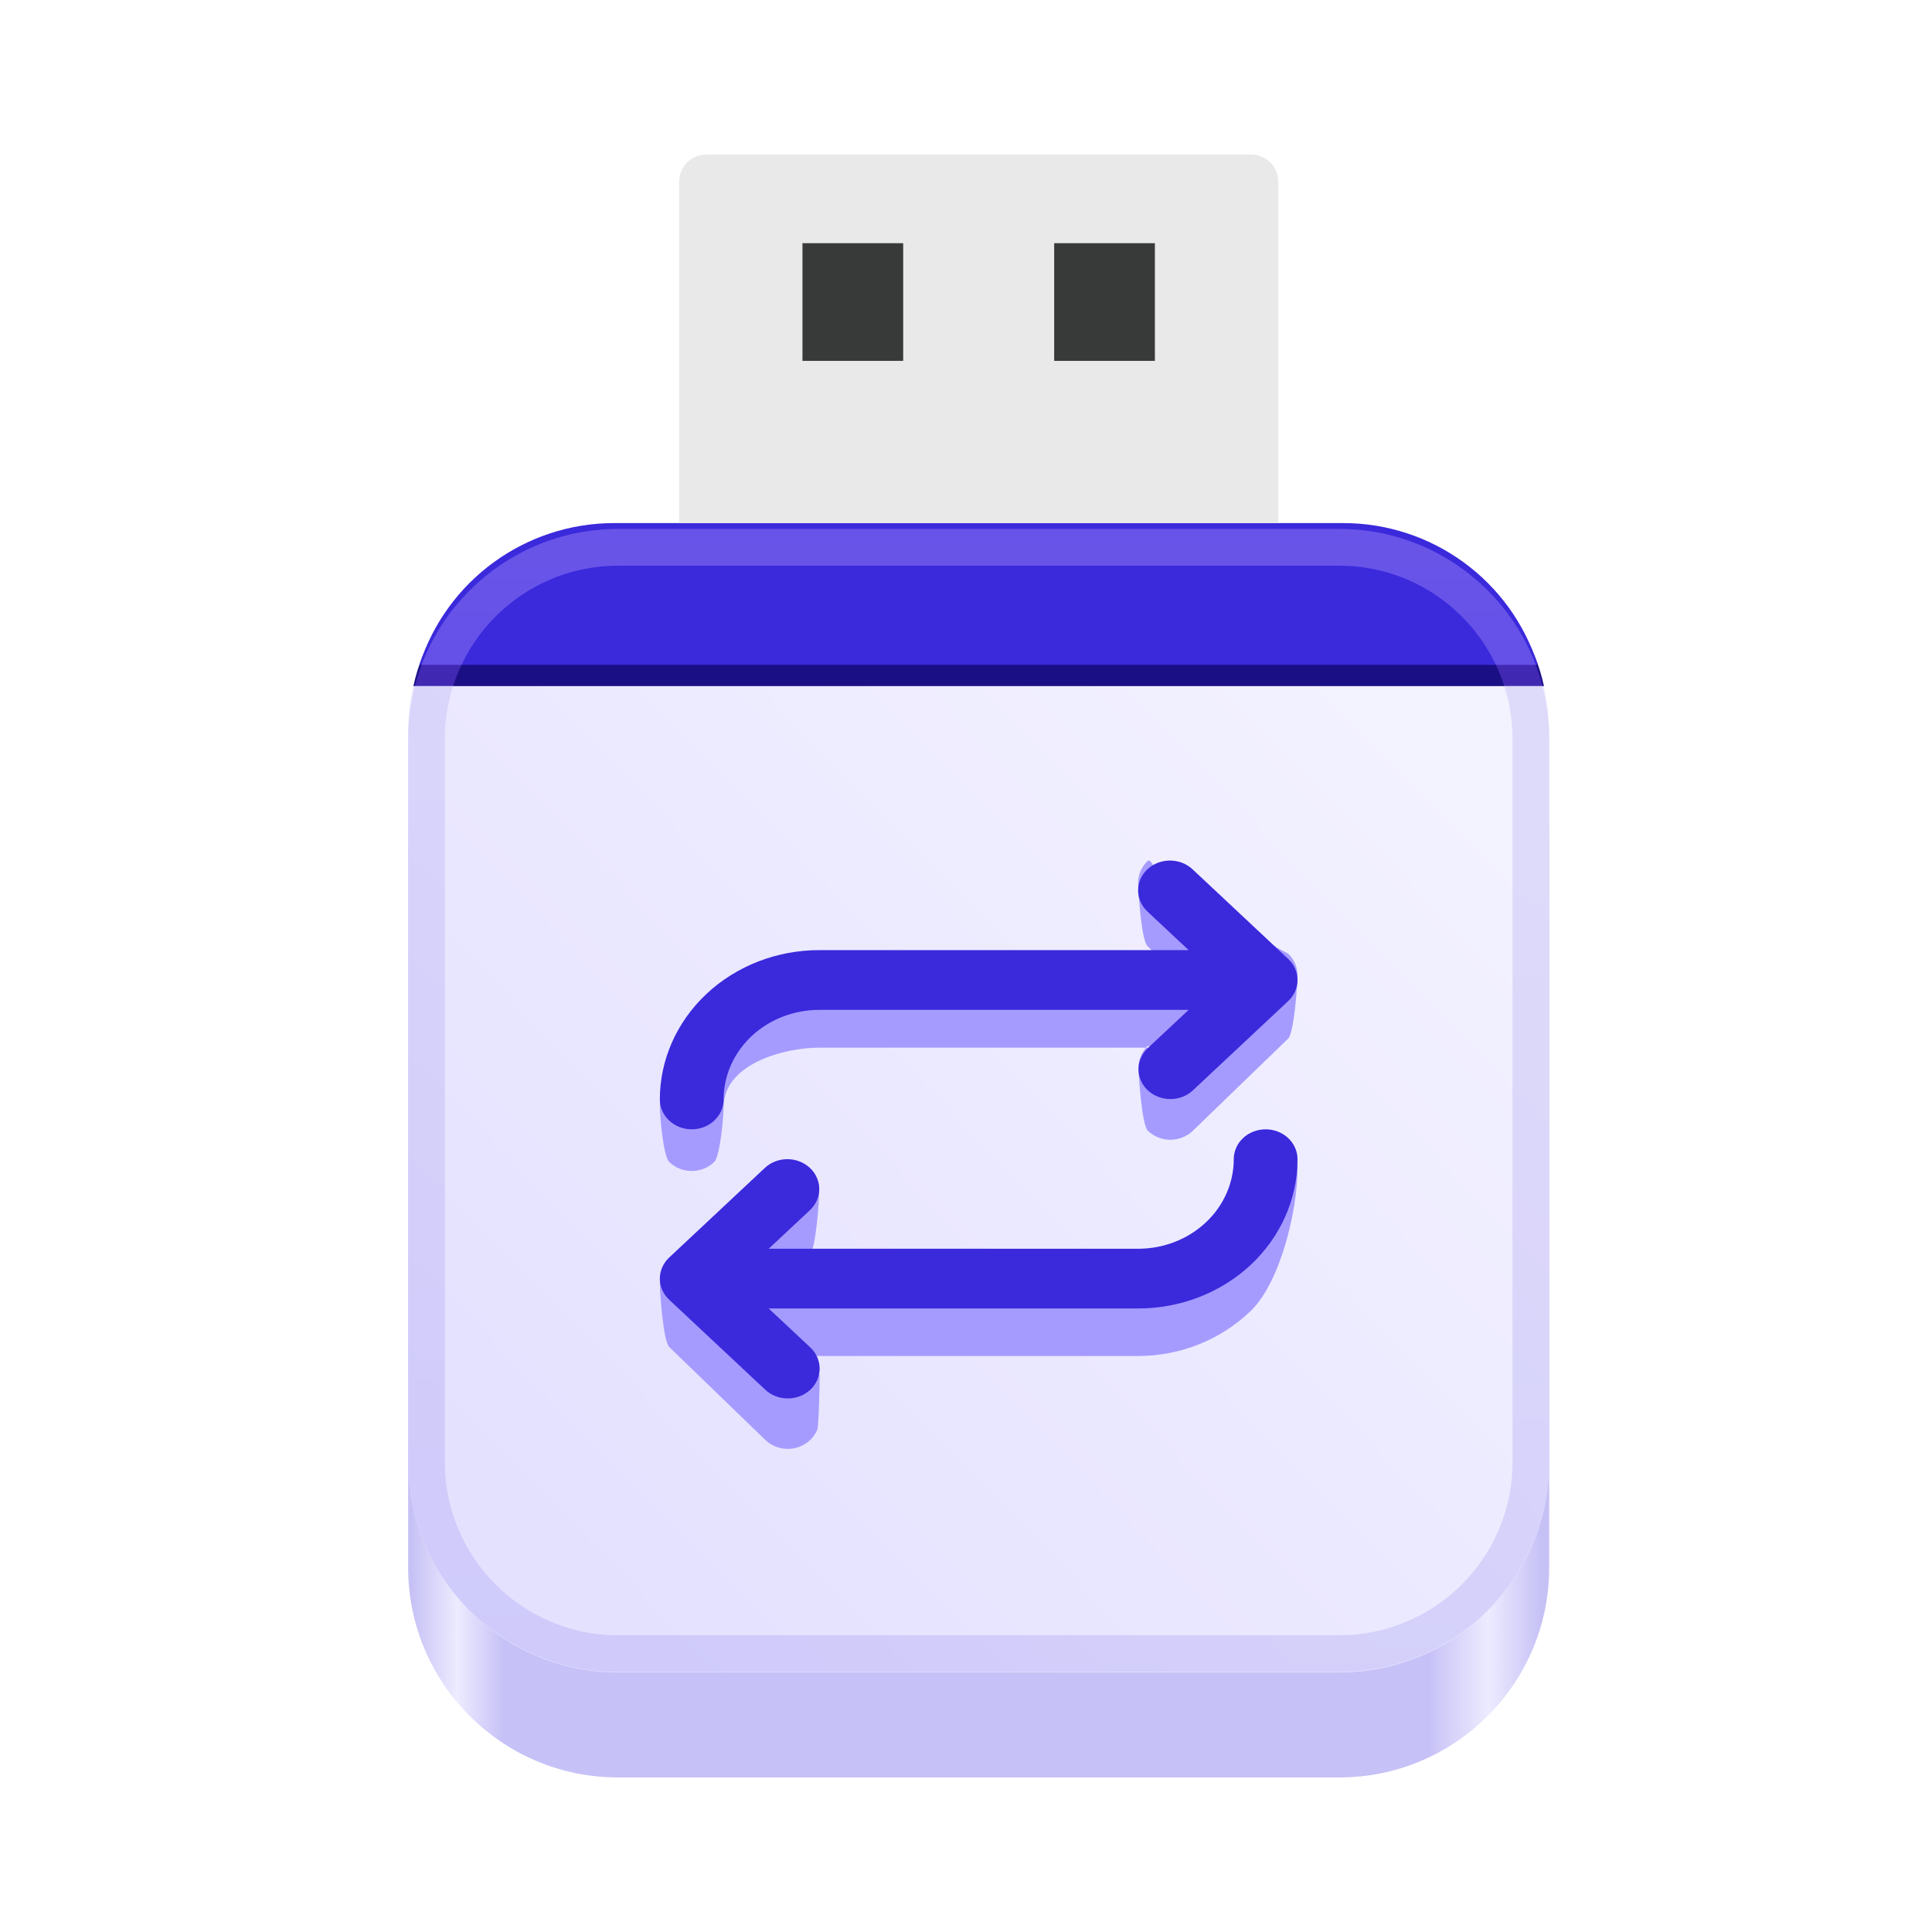
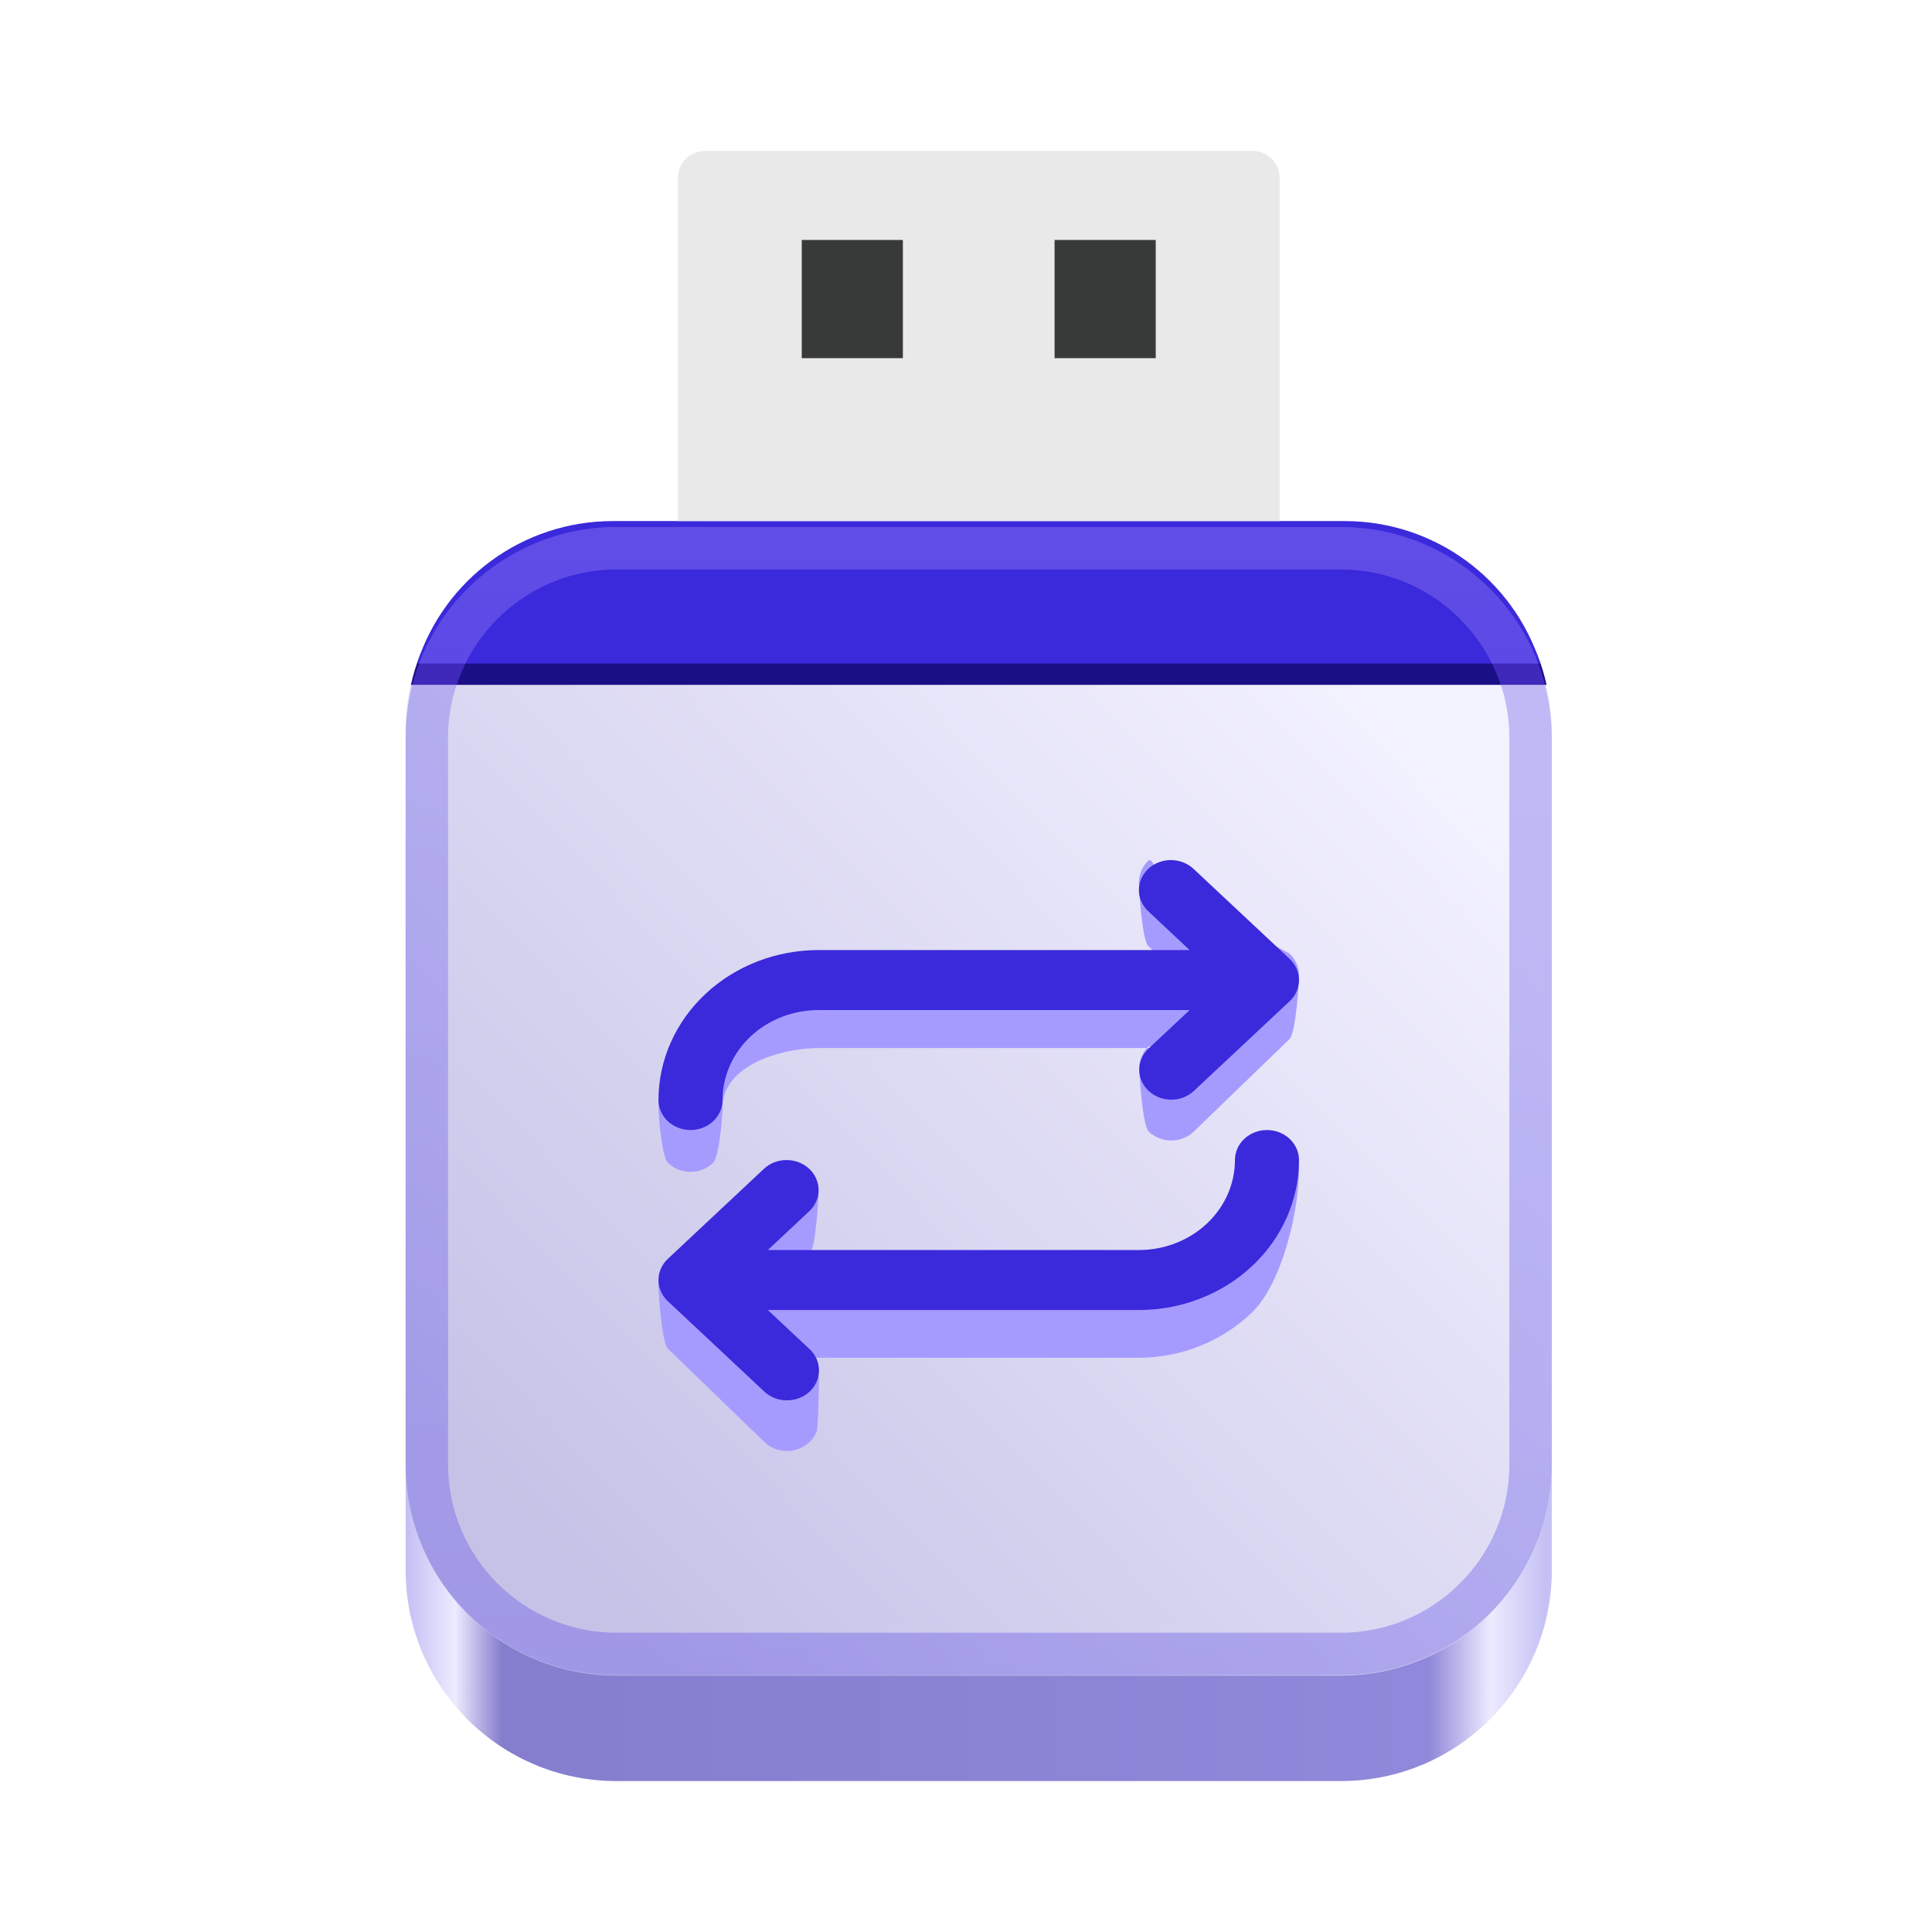
<svg xmlns="http://www.w3.org/2000/svg" width="64" height="64" viewBox="0 0 64 64" fill="none">
-   <rect x="13.52" y="20.806" width="37.8" height="38.074" rx="6.956" fill="url(#paint0_linear_2691_1030)" />
-   <rect x="13.52" y="17.328" width="37.8" height="38.074" rx="6.956" fill="url(#paint1_linear_2691_1030)" />
-   <path fill-rule="evenodd" clip-rule="evenodd" d="M38.01 28.526C38.208 28.335 38.477 29.598 38.757 29.598C39.037 29.598 39.306 29.705 39.504 29.897L42.672 31.591C42.87 31.782 42.982 32.042 42.982 32.313C42.982 32.584 42.87 34.214 42.672 34.405L39.504 37.469C39.305 37.656 39.038 37.758 38.761 37.756C38.484 37.754 38.219 37.647 38.023 37.457C37.827 37.268 37.716 35.641 37.714 35.374C37.712 35.106 37.818 34.848 38.01 34.655L39.376 34.705H27.139C25.971 34.705 23.971 35.244 23.971 36.673C23.971 36.944 23.859 38.3 23.661 38.491C23.463 38.683 23.195 38.79 22.915 38.79C22.634 38.79 22.366 38.683 22.168 38.491C21.97 38.3 21.858 36.944 21.858 36.673C21.858 35.318 22.415 35.115 23.405 34.157C24.395 33.2 25.739 32.662 27.139 32.662H39.376L38.01 31.341C37.812 31.149 37.701 29.52 37.701 29.249C37.701 28.978 37.812 28.718 38.01 28.526ZM26.83 38.741C27.028 38.932 27.139 39.192 27.139 39.463C27.139 39.734 27.028 41.364 26.83 41.555L25.464 42.876H37.701C38.541 42.876 39.347 42.553 39.941 41.978C40.536 41.404 40.87 40.624 40.87 39.812C40.87 39.541 40.981 39.281 41.179 39.089C41.377 38.898 41.645 38.79 41.926 38.79C42.206 38.79 42.474 37.802 42.672 37.993C42.87 38.185 42.982 38.445 42.982 38.716C42.982 40.07 42.425 42.465 41.435 43.423C40.445 44.381 39.102 44.919 37.701 44.919H25.464L26.83 45.144C26.931 45.238 27.011 45.35 27.066 45.475C27.122 45.6 27.151 45.46 27.152 45.595C27.153 45.731 27.127 47.236 27.073 47.361C27.02 47.487 26.942 47.601 26.843 47.697C26.744 47.792 26.626 47.868 26.496 47.92C26.366 47.971 26.227 47.997 26.087 47.996C25.947 47.995 25.808 47.966 25.679 47.913C25.55 47.859 25.434 47.781 25.336 47.684L22.168 44.62C21.97 44.428 21.858 42.798 21.858 42.527C21.858 42.257 21.97 41.997 22.168 41.805L25.336 40.111C25.534 39.919 25.803 39.812 26.083 39.812C26.363 39.812 26.632 38.549 26.83 38.741Z" fill="#A59BFF" />
-   <path fill-rule="evenodd" clip-rule="evenodd" d="M38.01 28.796C38.208 28.611 38.477 28.507 38.757 28.507C39.037 28.507 39.306 28.611 39.504 28.796L42.672 31.764C42.87 31.95 42.982 32.201 42.982 32.464C42.982 32.726 42.87 32.977 42.672 33.163L39.504 36.131C39.305 36.311 39.038 36.411 38.761 36.408C38.484 36.406 38.219 36.302 38.023 36.119C37.827 35.935 37.716 35.687 37.714 35.428C37.712 35.168 37.818 34.919 38.01 34.732L39.376 33.453H27.139C26.299 33.453 25.493 33.766 24.899 34.322C24.305 34.879 23.971 35.633 23.971 36.421C23.971 36.683 23.859 36.934 23.661 37.12C23.463 37.306 23.195 37.41 22.915 37.41C22.634 37.41 22.366 37.306 22.168 37.12C21.97 36.934 21.858 36.683 21.858 36.421C21.858 35.109 22.415 33.851 23.405 32.923C24.395 31.995 25.739 31.474 27.139 31.474H39.376L38.01 30.195C37.812 30.01 37.701 29.758 37.701 29.496C37.701 29.233 37.812 28.982 38.01 28.796ZM26.83 38.689C27.028 38.874 27.139 39.126 27.139 39.388C27.139 39.651 27.028 39.902 26.83 40.088L25.464 41.367H37.701C38.541 41.367 39.347 41.054 39.941 40.498C40.536 39.941 40.87 39.186 40.87 38.399C40.87 38.137 40.981 37.885 41.179 37.7C41.377 37.514 41.645 37.41 41.926 37.41C42.206 37.41 42.474 37.514 42.672 37.7C42.87 37.885 42.982 38.137 42.982 38.399C42.982 39.711 42.425 40.969 41.435 41.897C40.445 42.824 39.102 43.345 37.701 43.345H25.464L26.83 44.624C26.931 44.716 27.011 44.825 27.066 44.946C27.122 45.066 27.151 45.196 27.152 45.327C27.153 45.459 27.127 45.589 27.073 45.711C27.02 45.832 26.942 45.943 26.843 46.035C26.744 46.128 26.626 46.202 26.496 46.252C26.366 46.301 26.227 46.326 26.087 46.325C25.947 46.324 25.808 46.297 25.679 46.245C25.55 46.193 25.434 46.118 25.336 46.023L22.168 43.056C21.97 42.87 21.858 42.618 21.858 42.356C21.858 42.094 21.97 41.842 22.168 41.657L25.336 38.689C25.534 38.504 25.803 38.399 26.083 38.399C26.363 38.399 26.632 38.504 26.83 38.689Z" fill="#3B29DC" />
-   <path d="M13.695 22.727C14.282 19.989 16.702 18.032 19.503 18.032H45.337C48.138 18.032 50.558 19.989 51.145 22.727H13.695Z" fill="#1B0F86" />
-   <path d="M13.896 22.023C14.799 19.225 17.403 17.328 20.343 17.328H44.498C47.437 17.328 50.04 19.225 50.939 22.023H13.896Z" fill="#3B29DC" />
-   <rect x="14.129" y="18.131" width="36.583" height="36.647" rx="6.347" stroke="url(#paint2_linear_2691_1030)" stroke-width="1.217" style="mix-blend-mode:soft-light" />
-   <rect x="14.129" y="18.131" width="36.583" height="36.647" rx="6.347" stroke="#3B29DC" stroke-opacity="0.14" stroke-width="1.217" />
-   <path d="M22.497 6.016C22.497 5.521 22.899 5.12 23.394 5.12H41.446C41.941 5.12 42.343 5.521 42.343 6.016V17.328H22.497V6.016Z" fill="#E9E9E9" />
-   <path d="M26.583 8.056H29.919V11.954H26.583V8.056Z" fill="#383939" />
-   <path d="M34.921 8.056H38.257V11.954H34.921V8.056Z" fill="#383939" />
+   <rect x="13.437" y="20.756" width="37.969" height="38.244" rx="6.987" fill="url(#paint0_linear_2689_60594)" />
+   <rect x="13.437" y="17.262" width="37.969" height="38.244" rx="6.987" fill="url(#paint1_linear_2689_60594)" />
+   <path fill-rule="evenodd" clip-rule="evenodd" d="M38.037 28.511C38.236 28.319 38.506 29.587 38.787 29.587C39.069 29.587 39.338 29.695 39.537 29.887L42.72 31.589C42.919 31.781 43.031 32.042 43.031 32.314C43.031 32.586 42.919 34.224 42.72 34.416L39.537 37.494C39.337 37.681 39.069 37.784 38.791 37.782C38.513 37.779 38.247 37.672 38.05 37.481C37.853 37.291 37.742 35.658 37.739 35.389C37.737 35.12 37.844 34.86 38.037 34.667L39.409 34.717H27.117C25.944 34.717 23.935 35.258 23.935 36.694C23.935 36.966 23.823 38.328 23.624 38.52C23.425 38.712 23.155 38.821 22.874 38.821C22.593 38.821 22.323 38.712 22.124 38.52C21.925 38.328 21.813 36.966 21.813 36.694C21.813 35.333 22.372 35.129 23.367 34.167C24.361 33.205 25.711 32.664 27.117 32.664H39.409L38.037 31.338C37.838 31.145 37.727 29.508 37.727 29.236C37.727 28.964 37.838 28.703 38.037 28.511ZM26.807 38.771C27.006 38.963 27.117 39.224 27.117 39.496C27.117 39.768 27.006 41.406 26.807 41.598L25.435 42.925H37.726C38.571 42.925 39.38 42.6 39.977 42.023C40.574 41.446 40.909 40.663 40.909 39.846C40.909 39.574 41.021 39.313 41.22 39.121C41.419 38.929 41.689 38.821 41.97 38.821C42.251 38.821 42.521 37.828 42.72 38.02C42.919 38.212 43.031 38.473 43.031 38.745C43.031 40.106 42.472 42.512 41.477 43.474C40.482 44.436 39.133 44.977 37.726 44.977H25.435L26.807 45.202C26.908 45.297 26.989 45.41 27.044 45.535C27.1 45.66 27.129 45.52 27.13 45.656C27.132 45.792 27.105 47.303 27.052 47.43C26.998 47.556 26.919 47.67 26.82 47.767C26.72 47.863 26.602 47.939 26.471 47.991C26.341 48.042 26.201 48.068 26.06 48.067C25.919 48.066 25.78 48.038 25.651 47.984C25.521 47.93 25.404 47.852 25.306 47.754L22.124 44.676C21.925 44.483 21.813 42.846 21.813 42.574C21.813 42.302 21.925 42.041 22.124 41.849L25.306 40.147C25.506 39.955 25.775 39.847 26.057 39.847C26.338 39.847 26.608 38.579 26.807 38.771Z" fill="#A59BFF" />
+   <path fill-rule="evenodd" clip-rule="evenodd" d="M38.037 28.782C38.236 28.596 38.506 28.491 38.787 28.491C39.069 28.491 39.338 28.596 39.537 28.782L42.72 31.763C42.919 31.949 43.031 32.202 43.031 32.466C43.031 32.729 42.919 32.982 42.72 33.168L39.537 36.149C39.337 36.33 39.069 36.43 38.791 36.428C38.513 36.426 38.247 36.321 38.05 36.137C37.853 35.953 37.742 35.703 37.739 35.443C37.737 35.182 37.844 34.931 38.037 34.744L39.409 33.459H27.117C26.273 33.459 25.464 33.773 24.867 34.332C24.27 34.891 23.935 35.65 23.935 36.44C23.935 36.704 23.823 36.956 23.624 37.143C23.425 37.329 23.155 37.434 22.874 37.434C22.593 37.434 22.323 37.329 22.124 37.143C21.925 36.956 21.813 36.704 21.813 36.44C21.813 35.123 22.372 33.859 23.367 32.927C24.361 31.995 25.711 31.472 27.117 31.472H39.409L38.037 30.187C37.838 30.001 37.727 29.748 37.727 29.485C37.727 29.221 37.838 28.968 38.037 28.782ZM26.807 38.719C27.006 38.905 27.117 39.158 27.117 39.421C27.117 39.685 27.006 39.937 26.807 40.124L25.435 41.409H37.726C38.571 41.409 39.38 41.094 39.977 40.535C40.574 39.976 40.909 39.218 40.909 38.428C40.909 38.164 41.021 37.911 41.22 37.725C41.419 37.539 41.689 37.434 41.97 37.434C42.251 37.434 42.521 37.539 42.72 37.725C42.919 37.911 43.031 38.164 43.031 38.428C43.031 39.745 42.472 41.009 41.477 41.941C40.482 42.873 39.133 43.396 37.726 43.396H25.435L26.807 44.681C26.908 44.772 26.989 44.882 27.044 45.003C27.1 45.124 27.129 45.255 27.13 45.387C27.132 45.519 27.105 45.65 27.052 45.772C26.998 45.894 26.919 46.005 26.82 46.098C26.72 46.191 26.602 46.265 26.471 46.315C26.341 46.365 26.201 46.39 26.06 46.389C25.919 46.388 25.78 46.361 25.651 46.309C25.521 46.256 25.404 46.181 25.306 46.086L22.124 43.105C21.925 42.918 21.813 42.666 21.813 42.402C21.813 42.139 21.925 41.886 22.124 41.7L25.306 38.719C25.506 38.532 25.775 38.428 26.057 38.428C26.338 38.428 26.608 38.532 26.807 38.719Z" fill="#3B29DC" />
+   <path d="M13.614 22.686C14.203 19.935 16.634 17.97 19.447 17.97H45.396C48.21 17.97 50.641 19.935 51.231 22.686H13.614Z" fill="#1B0F86" />
+   <path d="M13.815 21.979C14.722 19.168 17.338 17.262 20.291 17.262H44.554C47.506 17.262 50.12 19.168 51.024 21.979H13.815Z" fill="#3B29DC" />
+   <rect x="14.14" y="18.161" width="36.562" height="36.627" rx="6.284" stroke="url(#paint2_linear_2689_60594)" stroke-width="1.406" style="mix-blend-mode:soft-light" />
+   <rect x="14.14" y="18.161" width="36.562" height="36.627" rx="6.284" stroke="#3B29DC" stroke-opacity="0.3" stroke-width="1.406" />
+   <path d="M22.455 5.9C22.455 5.403 22.858 5 23.355 5H41.488C41.985 5 42.389 5.403 42.389 5.9V17.262H22.455V5.9Z" fill="#E9E9E9" />
+   <path d="M26.559 7.949H29.909V11.865H26.559V7.949Z" fill="#383939" />
+   <path d="M34.934 7.949H38.285V11.865H34.934V7.949Z" fill="#383939" />
  <defs>
-     <linearGradient id="paint0_linear_2691_1030" x1="13.613" y1="58.246" x2="51.069" y2="58.246" gradientUnits="userSpaceOnUse">
+     <linearGradient id="paint0_linear_2689_60594" x1="13.531" y1="58.363" x2="51.154" y2="58.363" gradientUnits="userSpaceOnUse">
      <stop stop-color="#C6C1F5" />
      <stop offset="0.041" stop-color="#EDEBFF" />
-       <stop offset="0.082" stop-color="#C6C1F6" />
-       <stop offset="0.899" stop-color="#C6C1F6" />
+       <stop offset="0.082" stop-color="#857DCD" />
+       <stop offset="0.899" stop-color="#9088DA" />
      <stop offset="0.953" stop-color="#EDEBFF" />
      <stop offset="1" stop-color="#C6C1F5" />
    </linearGradient>
-     <linearGradient id="paint1_linear_2691_1030" x1="46.831" y1="24.371" x2="18.654" y2="51.781" gradientUnits="userSpaceOnUse">
+     <linearGradient id="paint1_linear_2689_60594" x1="46.897" y1="24.337" x2="18.594" y2="51.869" gradientUnits="userSpaceOnUse">
      <stop stop-color="#F3F2FF" />
-       <stop offset="1" stop-color="#E4E1FF" />
+       <stop offset="1" stop-color="#C6C2E7" />
    </linearGradient>
-     <linearGradient id="paint2_linear_2691_1030" x1="32.42" y1="14.493" x2="32.42" y2="59.931" gradientUnits="userSpaceOnUse">
+     <linearGradient id="paint2_linear_2689_60594" x1="32.422" y1="14.415" x2="32.422" y2="60.055" gradientUnits="userSpaceOnUse">
      <stop stop-color="white" stop-opacity="0.9" />
      <stop offset="1" stop-color="white" stop-opacity="0.1" />
    </linearGradient>
  </defs>
</svg>
